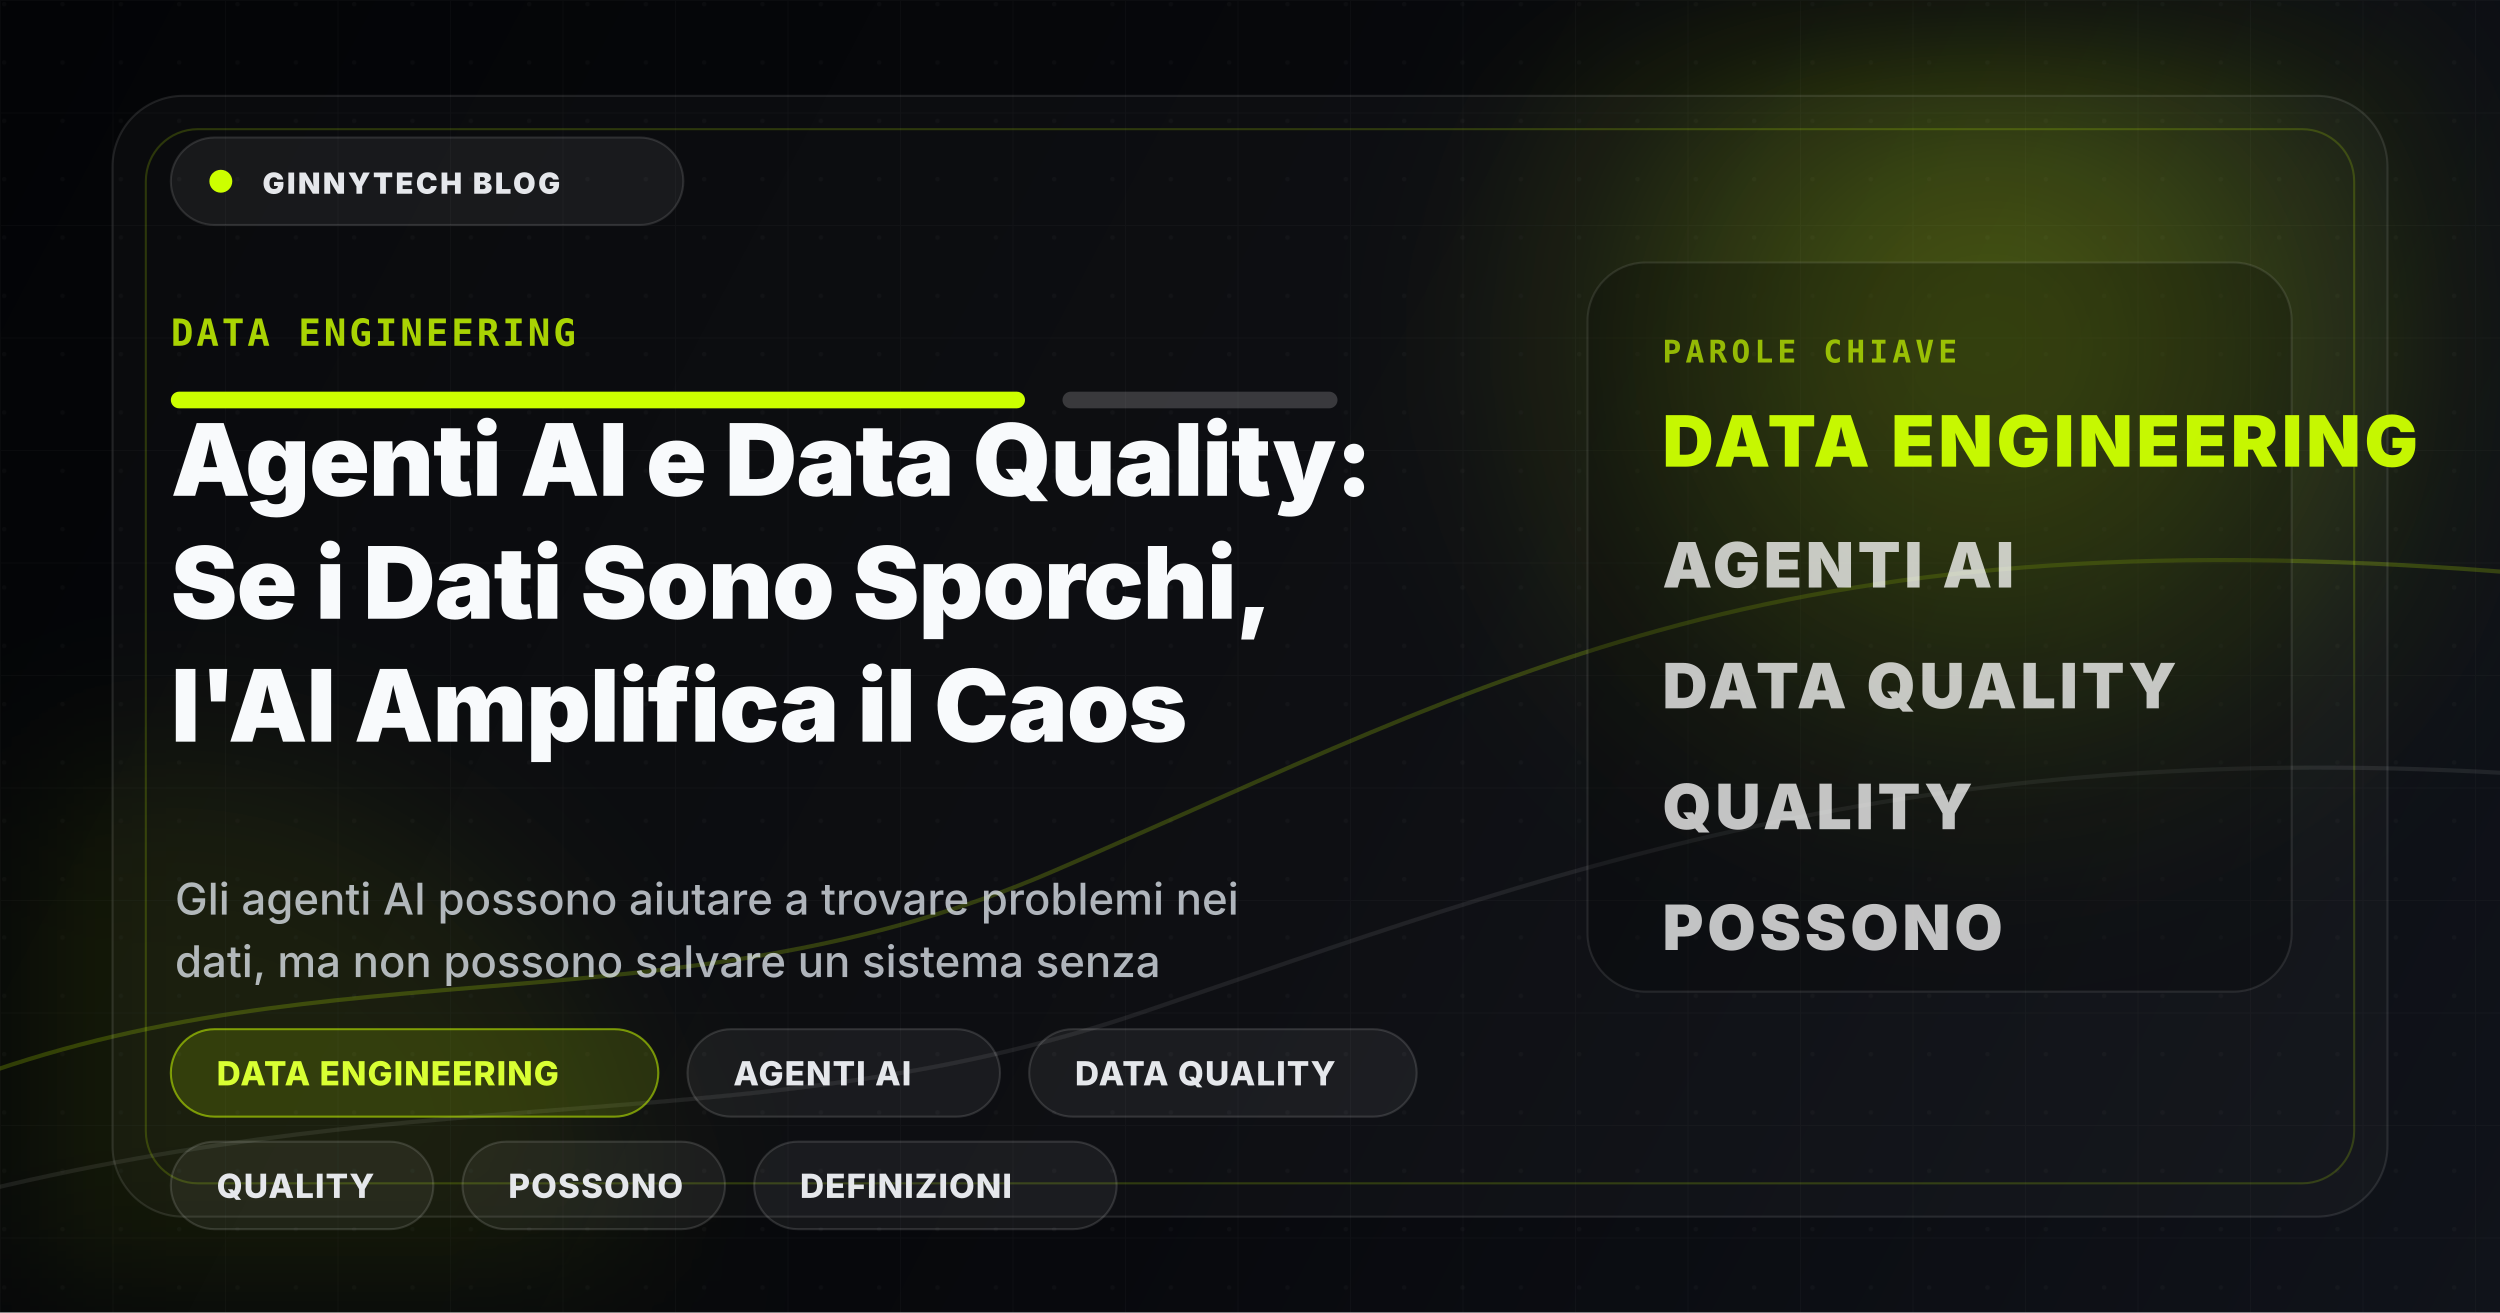
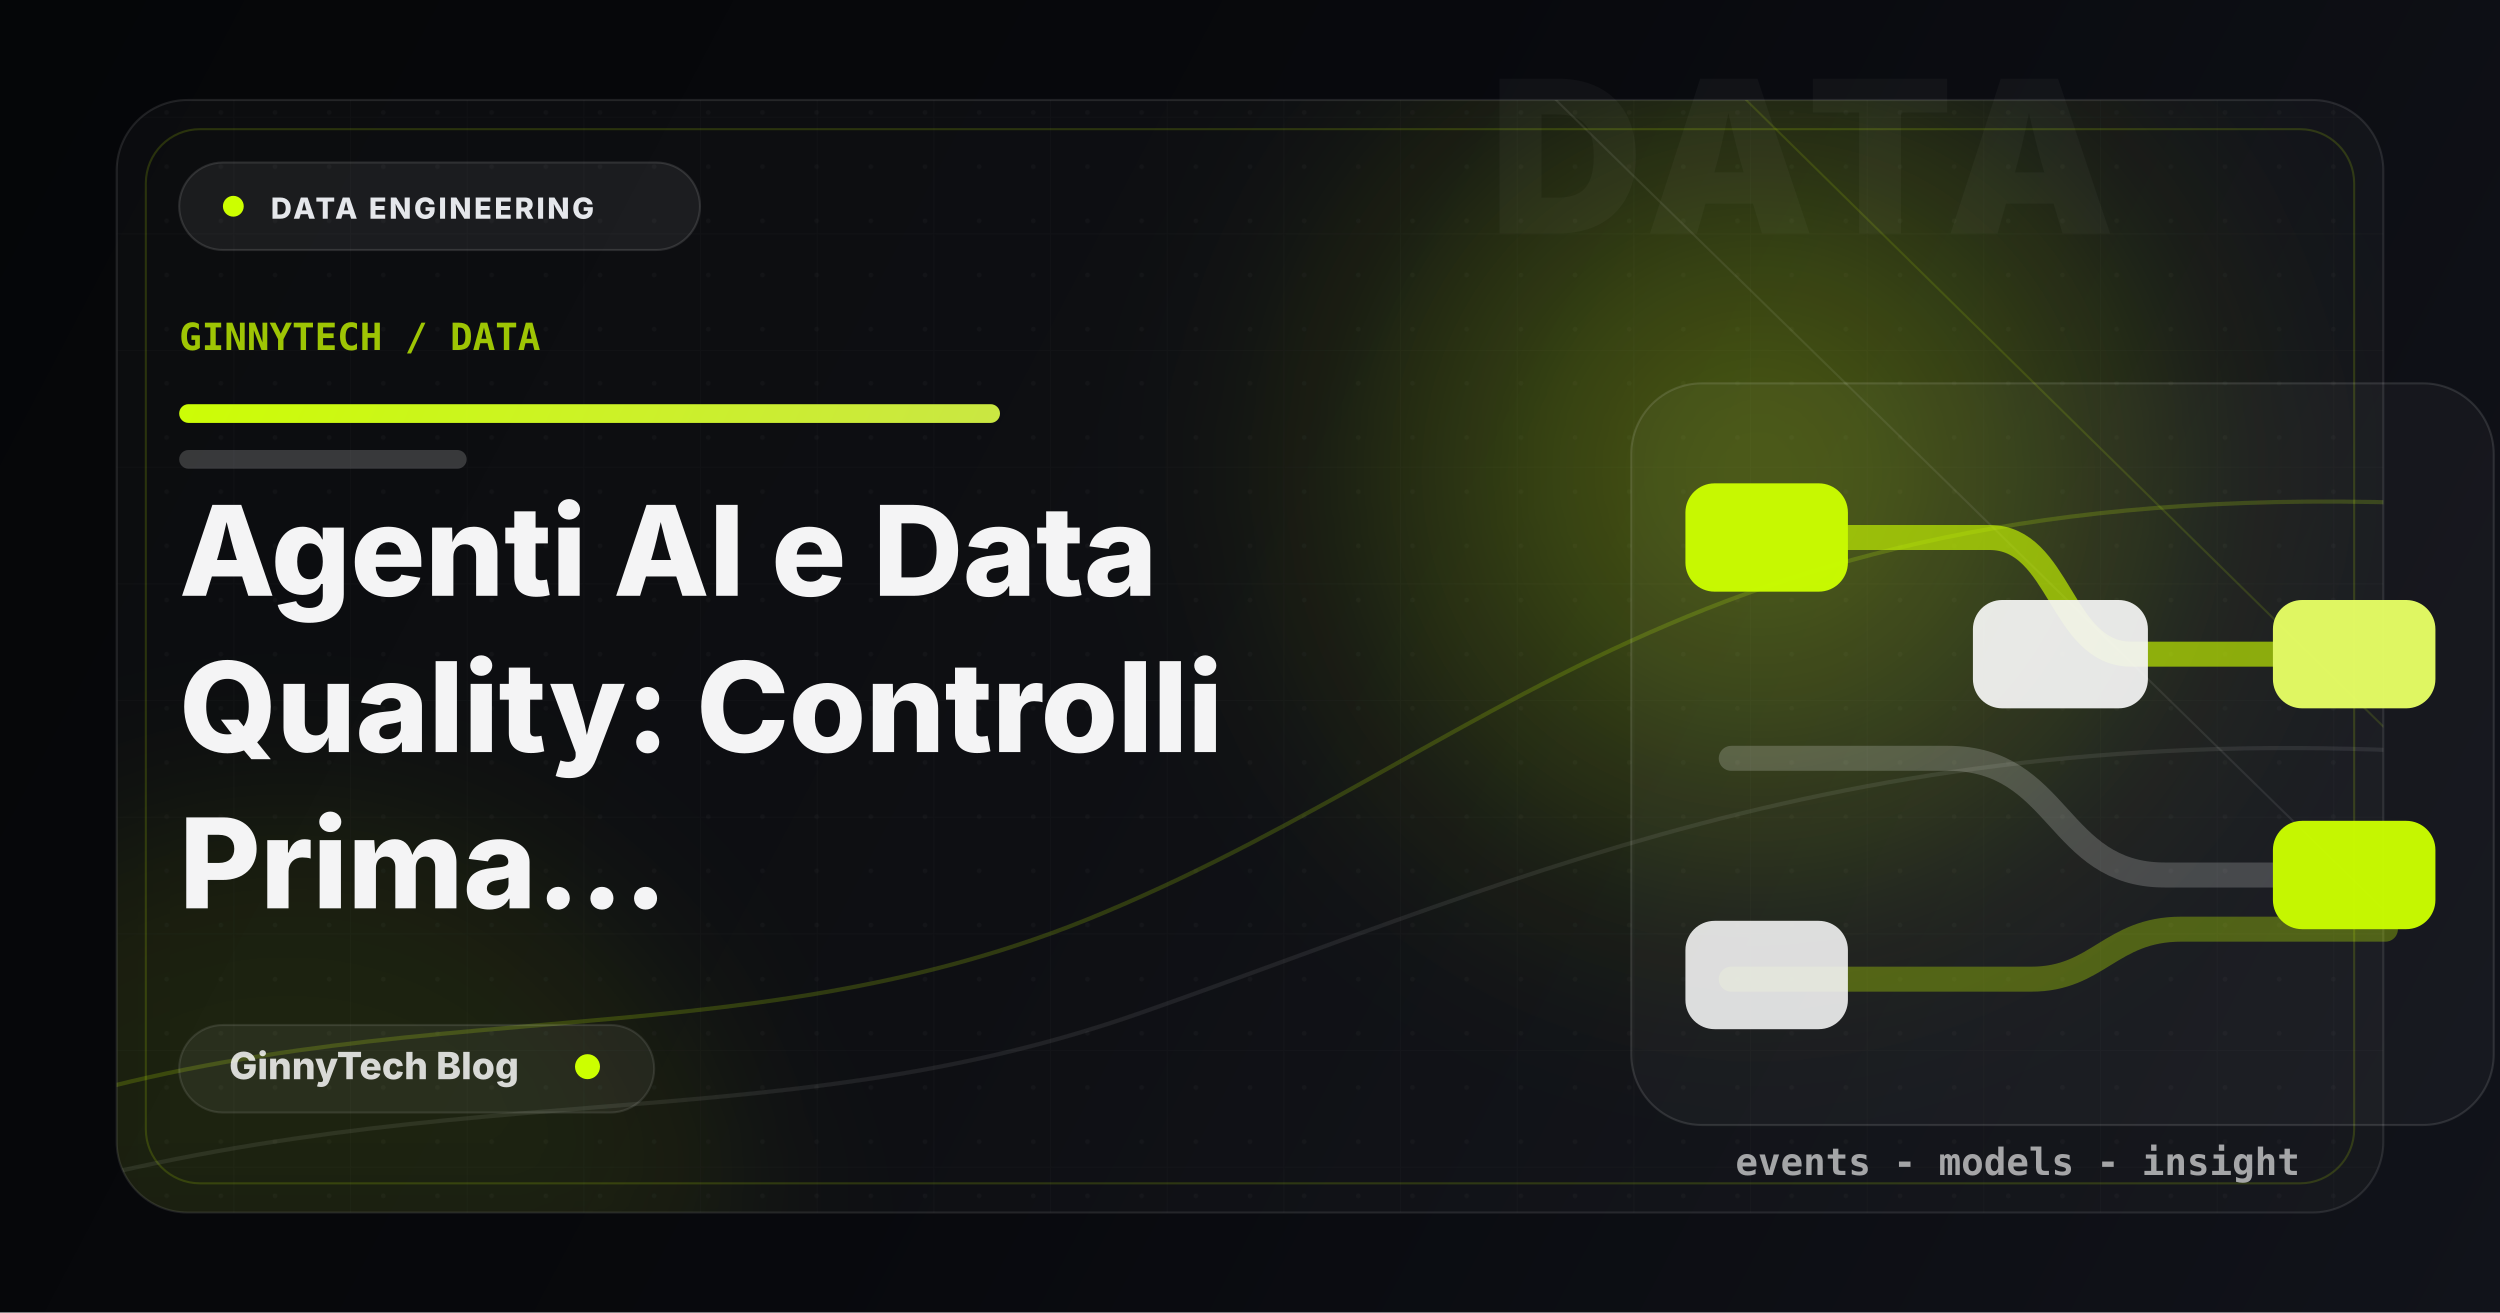
- <svg xmlns="http://www.w3.org/2000/svg" width="1200" height="630" viewBox="0 0 1200 630" fill="none" role="img" aria-label="Copertina articolo GinnyTech: Agenti AI e Data Quality: Se i Dati Sono Sporchi, l'AI Amplifica il Caos">
+ <svg xmlns="http://www.w3.org/2000/svg" width="1200" height="630" viewBox="0 0 1200 630" fill="none">
  <defs>
    <linearGradient id="bg" x1="0" y1="0" x2="1200" y2="630" gradientUnits="userSpaceOnUse">
-       <stop offset="0" stop-color="#030406" />
-       <stop offset="0.55" stop-color="#08090d" />
-       <stop offset="1" stop-color="#10131a" />
+       <stop offset="0" stop-color="#050608" />
+       <stop offset="0.46" stop-color="#08090d" />
+       <stop offset="1" stop-color="#11131a" />
    </linearGradient>
-     <radialGradient id="limeGlow" cx="50%" cy="50%" r="50%">
-       <stop offset="0" stop-color="#ccff00" stop-opacity="0.34" />
+     <linearGradient id="lime" x1="96" y1="100" x2="1060" y2="548" gradientUnits="userSpaceOnUse">
+       <stop offset="0" stop-color="#ccff00" stop-opacity="1" />
+       <stop offset="0.52" stop-color="#e7ff65" stop-opacity="0.86" />
+       <stop offset="1" stop-color="#b3e600" stop-opacity="0.9" />
+     </linearGradient>
+     <radialGradient id="glow" cx="50%" cy="50%" r="50%">
+       <stop offset="0" stop-color="#ccff00" stop-opacity="0.35" />
      <stop offset="1" stop-color="#ccff00" stop-opacity="0" />
    </radialGradient>
-     <pattern id="grid" width="54" height="54" patternUnits="userSpaceOnUse">
-       <path d="M54 0H0V54" stroke="rgba(255,255,255,0.07)" stroke-width="1" />
-     </pattern>
-     <pattern id="dots" width="28" height="28" patternUnits="userSpaceOnUse">
-       <circle cx="2" cy="2" r="1.1" fill="rgba(255,255,255,0.13)" />
-     </pattern>
-     <filter id="blur" x="-50%" y="-50%" width="200%" height="200%">
+     <filter id="softBlur" x="-40%" y="-40%" width="180%" height="180%">
      <feGaussianBlur stdDeviation="44" />
    </filter>
+     <pattern id="dots" width="26" height="26" patternUnits="userSpaceOnUse">
+       <circle cx="2" cy="2" r="1.15" fill="rgba(255,255,255,0.12)" />
+     </pattern>
+     <pattern id="grid" width="56" height="56" patternUnits="userSpaceOnUse">
+       <path d="M56 0H0V56" stroke="rgba(255,255,255,0.08)" stroke-width="1" />
+     </pattern>
+     <clipPath id="frameClip">
+       <rect x="56" y="48" width="1088" height="534" rx="34" />
+     </clipPath>
  </defs>
  <rect width="1200" height="630" fill="url(#bg)" />
-   <rect width="1200" height="630" fill="url(#grid)" opacity="0.34" />
-   <rect width="1200" height="630" fill="url(#dots)" opacity="0.18" />
-   <circle cx="955" cy="166" r="258" fill="url(#limeGlow)" filter="url(#blur)" />
-   <circle cx="80" cy="590" r="220" fill="#ccff00" fill-opacity="0.08" filter="url(#blur)" />
-   <path d="M-20 520C160 452 326 496 506 418C724 324 852 244 1220 276" stroke="rgba(204,255,0,0.20)" stroke-width="2" />
-   <path d="M-18 574C214 516 366 548 548 486C742 420 914 352 1218 372" stroke="rgba(255,255,255,0.08)" stroke-width="2" />
-   <rect x="54" y="46" width="1092" height="538" rx="34" fill="rgba(255,255,255,0.024)" stroke="rgba(255,255,255,0.10)" />
-   <rect x="70" y="62" width="1060" height="506" rx="25" stroke="rgba(204,255,0,0.18)" />
-   <g transform="translate(82 94)">
-     <rect x="0" y="-28" width="246" height="42" rx="21" fill="rgba(255,255,255,0.06)" stroke="rgba(255,255,255,0.12)" />
-     <circle cx="24" cy="-7" r="5.5" fill="#ccff00" />
-     <text x="44" y="-1" font-family="Montserrat, Inter, Arial, sans-serif" font-size="14" font-weight="850" letter-spacing="1.2" fill="#e5e7eb">GINNYTECH BLOG</text>
+   <g clip-path="url(#frameClip)">
+     <rect x="0" y="0" width="1200" height="630" fill="url(#grid)" opacity="0.2" />
+     <rect x="0" y="0" width="1200" height="630" fill="url(#dots)" opacity="0.2" />
+     <circle cx="844" cy="227" r="260" fill="url(#glow)" filter="url(#softBlur)" />
+     <circle cx="138" cy="602" r="210" fill="#ccff00" fill-opacity="0.09" filter="url(#softBlur)" />
+     <path d="M-20 544C180 470 350 514 530 438C730 354 826 218 1208 244" stroke="rgba(204,255,0,0.18)" stroke-width="2" />
+     <path d="M-18 582C212 512 366 550 548 486C736 420 906 338 1210 364" stroke="rgba(255,255,255,0.08)" stroke-width="2" />
+     <path d="M616 -80L1166 458" stroke="rgba(255,255,255,0.08)" stroke-width="1" />
+     <path d="M708 -80L1190 394" stroke="rgba(204,255,0,0.13)" stroke-width="1" />
  </g>
-   <text x="82" y="166" font-family="JetBrains Mono, Consolas, monospace" font-size="18" font-weight="800" letter-spacing="1.4" fill="rgba(204,255,0,0.82)">DATA ENGINEERING</text>
-   <rect x="82" y="188" width="410" height="8" rx="4" fill="#ccff00" />
-   <rect x="510" y="188" width="132" height="8" rx="4" fill="rgba(255,255,255,0.18)" />
-   <text x="82" y="238" font-family="Montserrat, Inter, Arial, sans-serif" font-size="48" font-weight="850" letter-spacing="-0.4" fill="#f8fafc">Agenti AI e Data Quality:</text>
-   <text x="82" y="297" font-family="Montserrat, Inter, Arial, sans-serif" font-size="48" font-weight="850" letter-spacing="-0.4" fill="#f8fafc">Se i Dati Sono Sporchi,</text>
-   <text x="82" y="356" font-family="Montserrat, Inter, Arial, sans-serif" font-size="48" font-weight="850" letter-spacing="-0.4" fill="#f8fafc">l'AI Amplifica il Caos</text>
-   <text x="84" y="439" font-family="Inter, Arial, sans-serif" font-size="21" font-weight="500" fill="rgba(226,232,240,0.76)">Gli agenti AI possono aiutare a trovare problemi nei</text>
-   <text x="84" y="469" font-family="Inter, Arial, sans-serif" font-size="21" font-weight="500" fill="rgba(226,232,240,0.76)">dati, ma non possono salvare un sistema senza</text>
-   <g opacity="0.96">
-     <rect x="762" y="126" width="338" height="350" rx="28" fill="rgba(0,0,0,0.24)" stroke="rgba(255,255,255,0.10)" />
-     <text x="798" y="174" font-family="JetBrains Mono, Consolas, monospace" font-size="15" font-weight="800" letter-spacing="2" fill="rgba(204,255,0,0.70)">PAROLE CHIAVE</text>
-     <text x="798" y="224" font-family="Montserrat, Inter, Arial, sans-serif" font-size="34" font-weight="900" letter-spacing="1.8" fill="#ccff00">DATA ENGINEERING</text>
-     <text x="798" y="282" font-family="Montserrat, Inter, Arial, sans-serif" font-size="30" font-weight="900" letter-spacing="1.8" fill="rgba(255,255,255,0.78)">AGENTI AI</text>
-     <text x="798" y="340" font-family="Montserrat, Inter, Arial, sans-serif" font-size="30" font-weight="900" letter-spacing="1.8" fill="rgba(255,255,255,0.78)">DATA QUALITY</text>
-     <text x="798" y="398" font-family="Montserrat, Inter, Arial, sans-serif" font-size="30" font-weight="900" letter-spacing="1.8" fill="rgba(255,255,255,0.78)">QUALITY</text>
-     <text x="798" y="456" font-family="Montserrat, Inter, Arial, sans-serif" font-size="30" font-weight="900" letter-spacing="1.8" fill="rgba(255,255,255,0.78)">POSSONO</text>
+   <rect x="56" y="48" width="1088" height="534" rx="34" fill="rgba(255,255,255,0.025)" stroke="rgba(255,255,255,0.10)" />
+   <rect x="70" y="62" width="1060" height="506" rx="26" stroke="rgba(204,255,0,0.16)" stroke-width="1" />
+   <rect x="86" y="78" width="250" height="42" rx="21" fill="rgba(255,255,255,0.065)" stroke="rgba(255,255,255,0.12)" />
+   <circle cx="112" cy="99" r="5" fill="#ccff00" />
+   <text x="130" y="105" font-family="Montserrat, Inter, Arial, sans-serif" font-size="14" font-weight="800" letter-spacing="1.2" fill="#e5e7eb">DATA ENGINEERING</text>
+   <text x="86" y="168" font-family="JetBrains Mono, Consolas, monospace" font-size="18" font-weight="700" fill="rgba(204,255,0,0.76)">GINNYTECH / DATA</text>
+   <rect x="86" y="194" width="394" height="9" rx="4.5" fill="url(#lime)" />
+   <rect x="86" y="216" width="138" height="9" rx="4.5" fill="rgba(255,255,255,0.18)" />
+   <text x="715" y="112" font-family="Montserrat, Inter, Arial, sans-serif" font-size="102" font-weight="900" letter-spacing="6" fill="rgba(255,255,255,0.035)">DATA</text>
+   <g transform="translate(757 150)" opacity="0.96">
+     <rect x="26" y="34" width="414" height="356" rx="34" fill="rgba(255,255,255,0.035)" stroke="rgba(255,255,255,0.12)" />
+     <path d="M74 108H198C232 108 232 164 266 164H388" stroke="rgba(204,255,0,0.65)" stroke-width="12" stroke-linecap="round" fill="none" />
+     <path d="M74 214H178C232 214 230 270 282 270H388" stroke="rgba(255,255,255,0.2)" stroke-width="12" stroke-linecap="round" fill="none" />
+     <path d="M74 320H218C250 320 256 296 290 296H388" stroke="rgba(204,255,0,0.32)" stroke-width="12" stroke-linecap="round" fill="none" />
+     <rect x="52" y="82" width="78" height="52" rx="14" fill="#ccff00" />
+     <rect x="190" y="138" width="84" height="52" rx="14" fill="rgba(255,255,255,0.92)" />
+     <rect x="334" y="138" width="78" height="52" rx="14" fill="#e7ff65" />
+     <rect x="52" y="292" width="78" height="52" rx="14" fill="rgba(255,255,255,0.88)" />
+     <rect x="334" y="244" width="78" height="52" rx="14" fill="#ccff00" />
+     <text x="76" y="414" font-family="JetBrains Mono, Consolas, monospace" font-size="18" font-weight="700" fill="rgba(255,255,255,0.64)">events - models - insight</text>
  </g>
-   <g transform="translate(82 526)">
-     <rect x="0" y="-32" width="234" height="42" rx="21" fill="rgba(204,255,0,0.14)" stroke="rgba(204,255,0,0.52)" />
-     <text x="22" y="-5" font-family="Montserrat, Inter, Arial, sans-serif" font-size="16" font-weight="800" letter-spacing="0.5" fill="#d9ff33">DATA ENGINEERING</text>
-   </g>
-   <g transform="translate(330 526)">
-     <rect x="0" y="-32" width="150" height="42" rx="21" fill="rgba(255,255,255,0.055)" stroke="rgba(255,255,255,0.13)" />
-     <text x="22" y="-5" font-family="Montserrat, Inter, Arial, sans-serif" font-size="16" font-weight="800" letter-spacing="0.5" fill="#e5e7eb">AGENTI AI</text>
-   </g>
-   <g transform="translate(494 526)">
-     <rect x="0" y="-32" width="186" height="42" rx="21" fill="rgba(255,255,255,0.055)" stroke="rgba(255,255,255,0.13)" />
-     <text x="22" y="-5" font-family="Montserrat, Inter, Arial, sans-serif" font-size="16" font-weight="800" letter-spacing="0.5" fill="#e5e7eb">DATA QUALITY</text>
-   </g>
-   <g transform="translate(82 580)">
-     <rect x="0" y="-32" width="126" height="42" rx="21" fill="rgba(255,255,255,0.055)" stroke="rgba(255,255,255,0.13)" />
-     <text x="22" y="-5" font-family="Montserrat, Inter, Arial, sans-serif" font-size="16" font-weight="800" letter-spacing="0.5" fill="#e5e7eb">QUALITY</text>
-   </g>
-   <g transform="translate(222 580)">
-     <rect x="0" y="-32" width="126" height="42" rx="21" fill="rgba(255,255,255,0.055)" stroke="rgba(255,255,255,0.13)" />
-     <text x="22" y="-5" font-family="Montserrat, Inter, Arial, sans-serif" font-size="16" font-weight="800" letter-spacing="0.5" fill="#e5e7eb">POSSONO</text>
-   </g>
-   <g transform="translate(362 580)">
-     <rect x="0" y="-32" width="174" height="42" rx="21" fill="rgba(255,255,255,0.055)" stroke="rgba(255,255,255,0.13)" />
-     <text x="22" y="-5" font-family="Montserrat, Inter, Arial, sans-serif" font-size="16" font-weight="800" letter-spacing="0.5" fill="#e5e7eb">DEFINIZIONI</text>
+   <text x="86" y="286" font-family="Montserrat, Inter, Arial, sans-serif" font-size="60" font-weight="800" letter-spacing="-0.2" fill="#f4f4f5">Agenti AI e Data</text>
+   <text x="86" y="361" font-family="Montserrat, Inter, Arial, sans-serif" font-size="60" font-weight="800" letter-spacing="-0.2" fill="#f4f4f5">Quality: Controlli</text>
+   <text x="86" y="436" font-family="Montserrat, Inter, Arial, sans-serif" font-size="60" font-weight="800" letter-spacing="-0.2" fill="#f4f4f5">Prima...</text>
+   <g transform="translate(86 520)">
+     <rect x="0" y="-28" width="228" height="42" rx="21" fill="rgba(255,255,255,0.055)" stroke="rgba(255,255,255,0.10)" />
+     <text x="24" y="-2" font-family="Montserrat, Inter, Arial, sans-serif" font-size="18" font-weight="800" fill="rgba(255,255,255,0.82)">GinnyTech Blog</text>
+     <circle cx="196" cy="-8" r="6" fill="#ccff00" />
  </g>
</svg>
